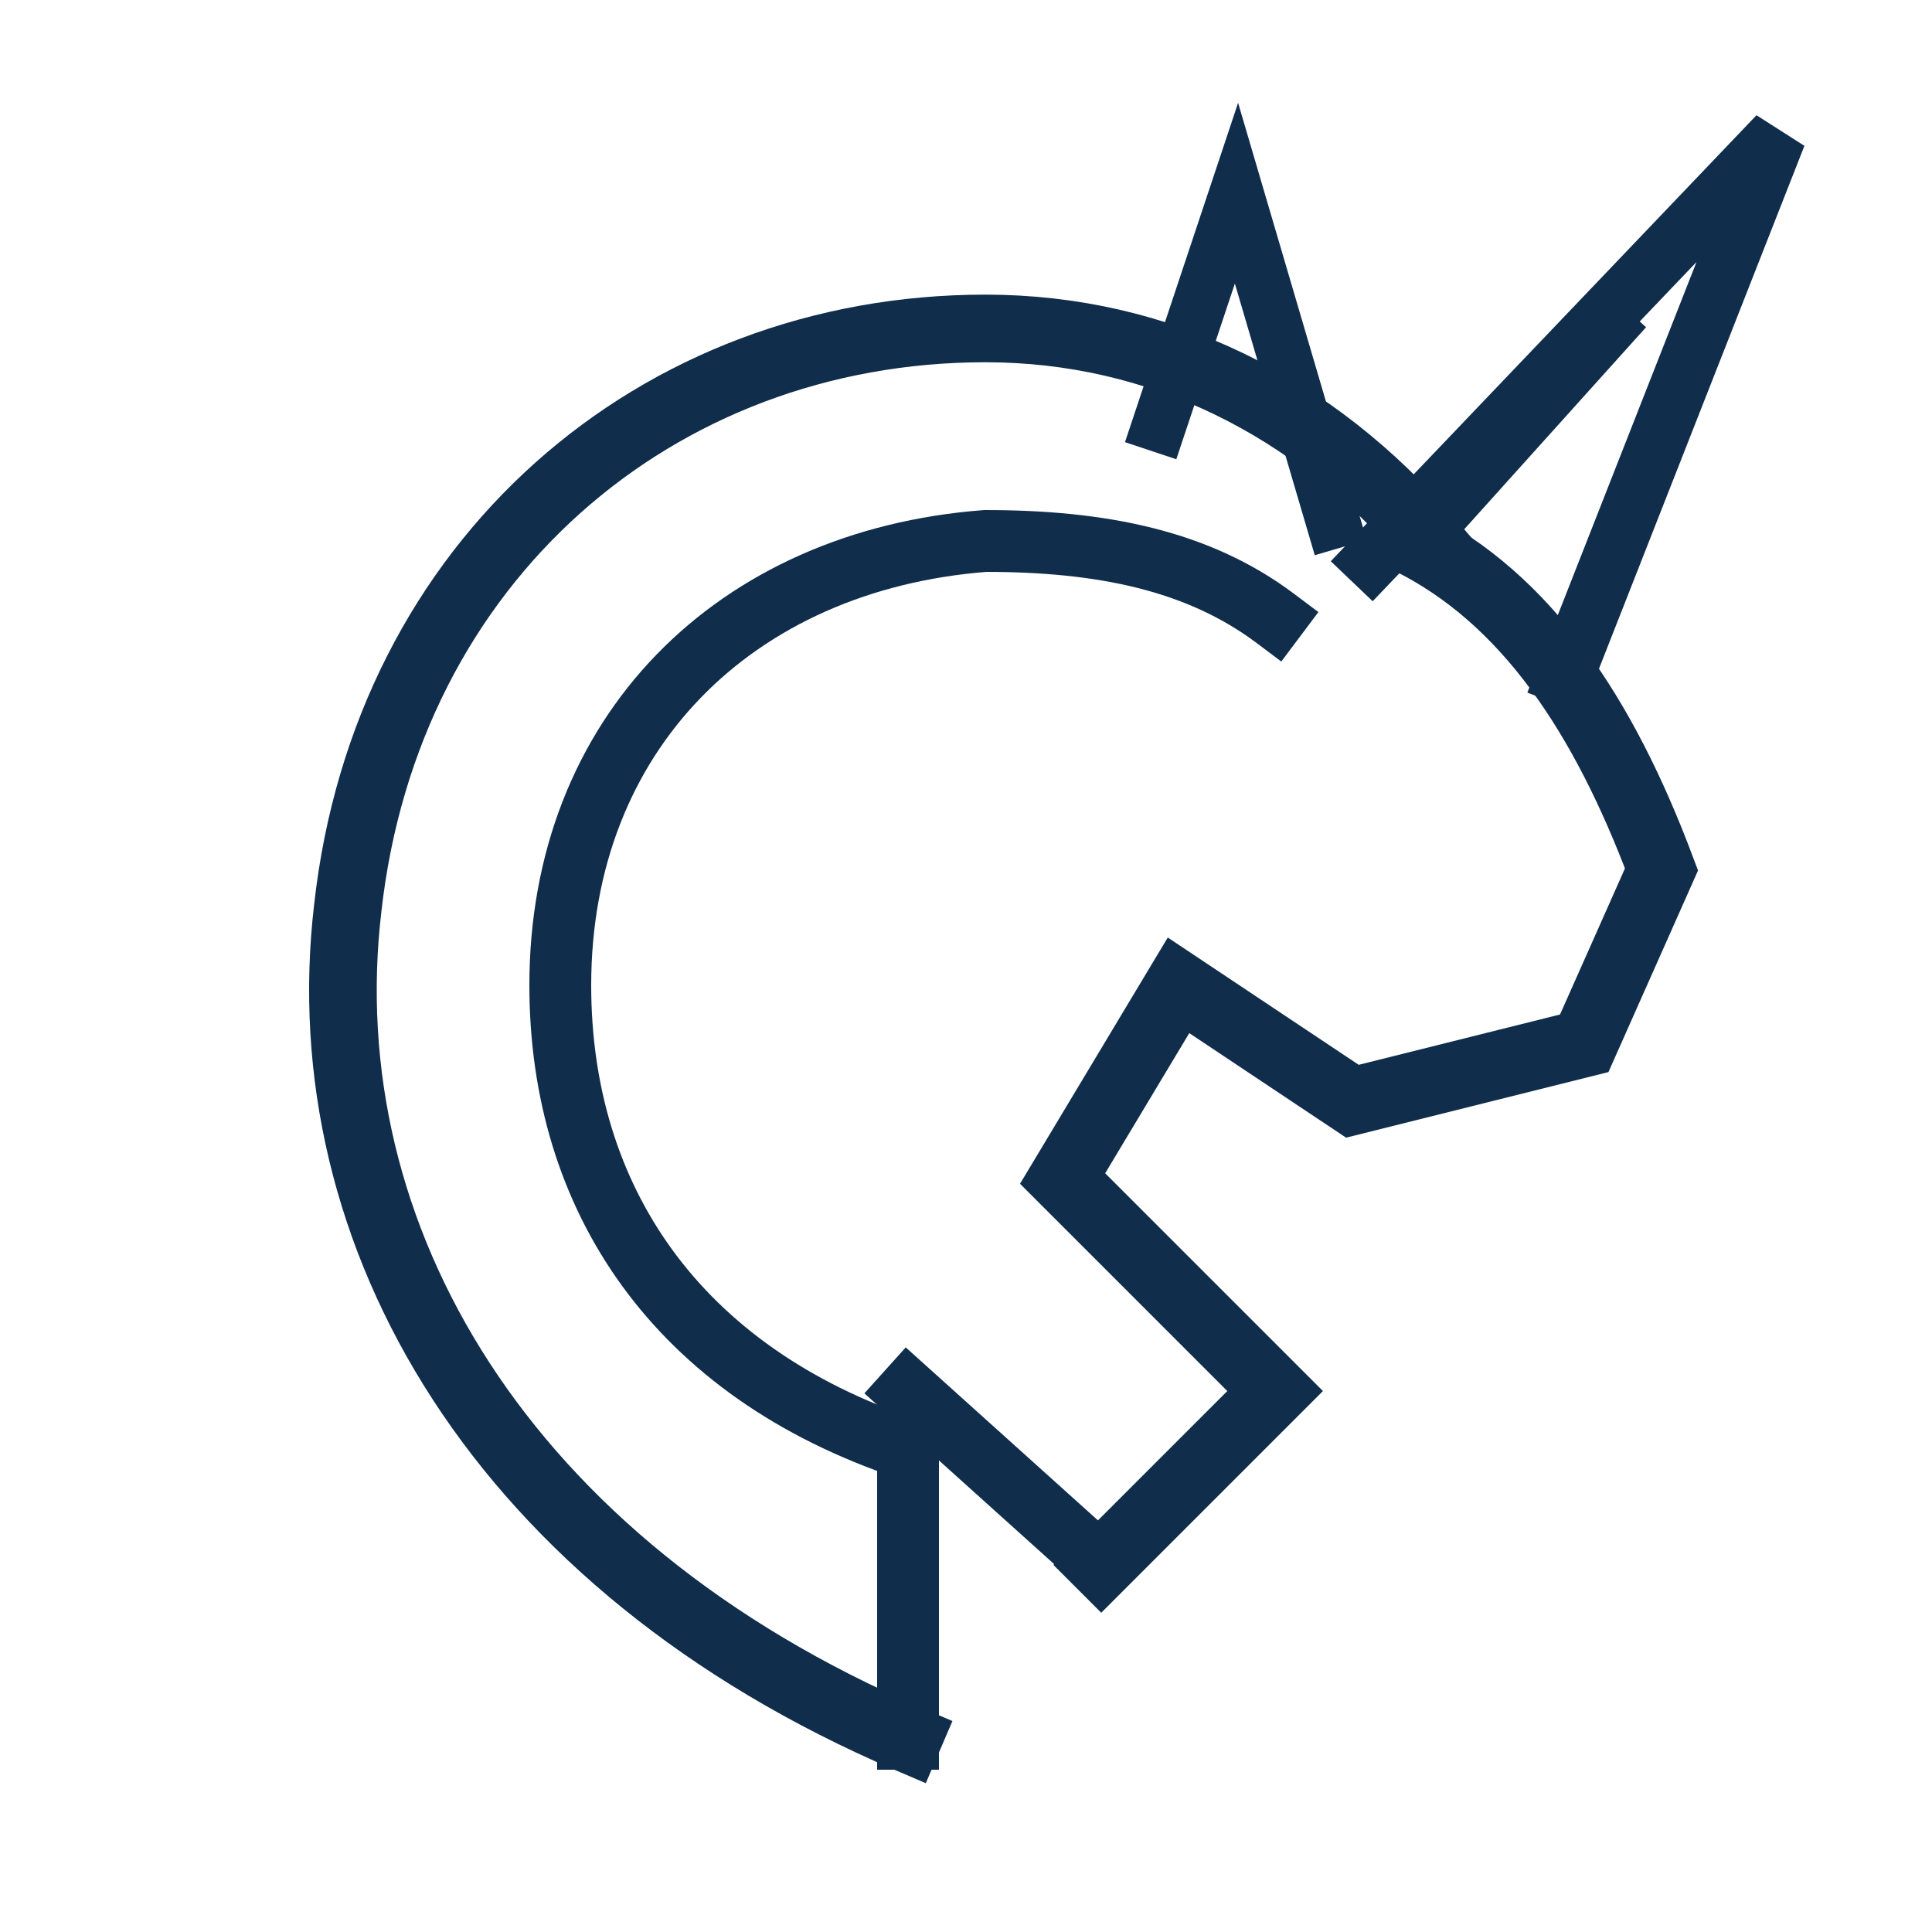
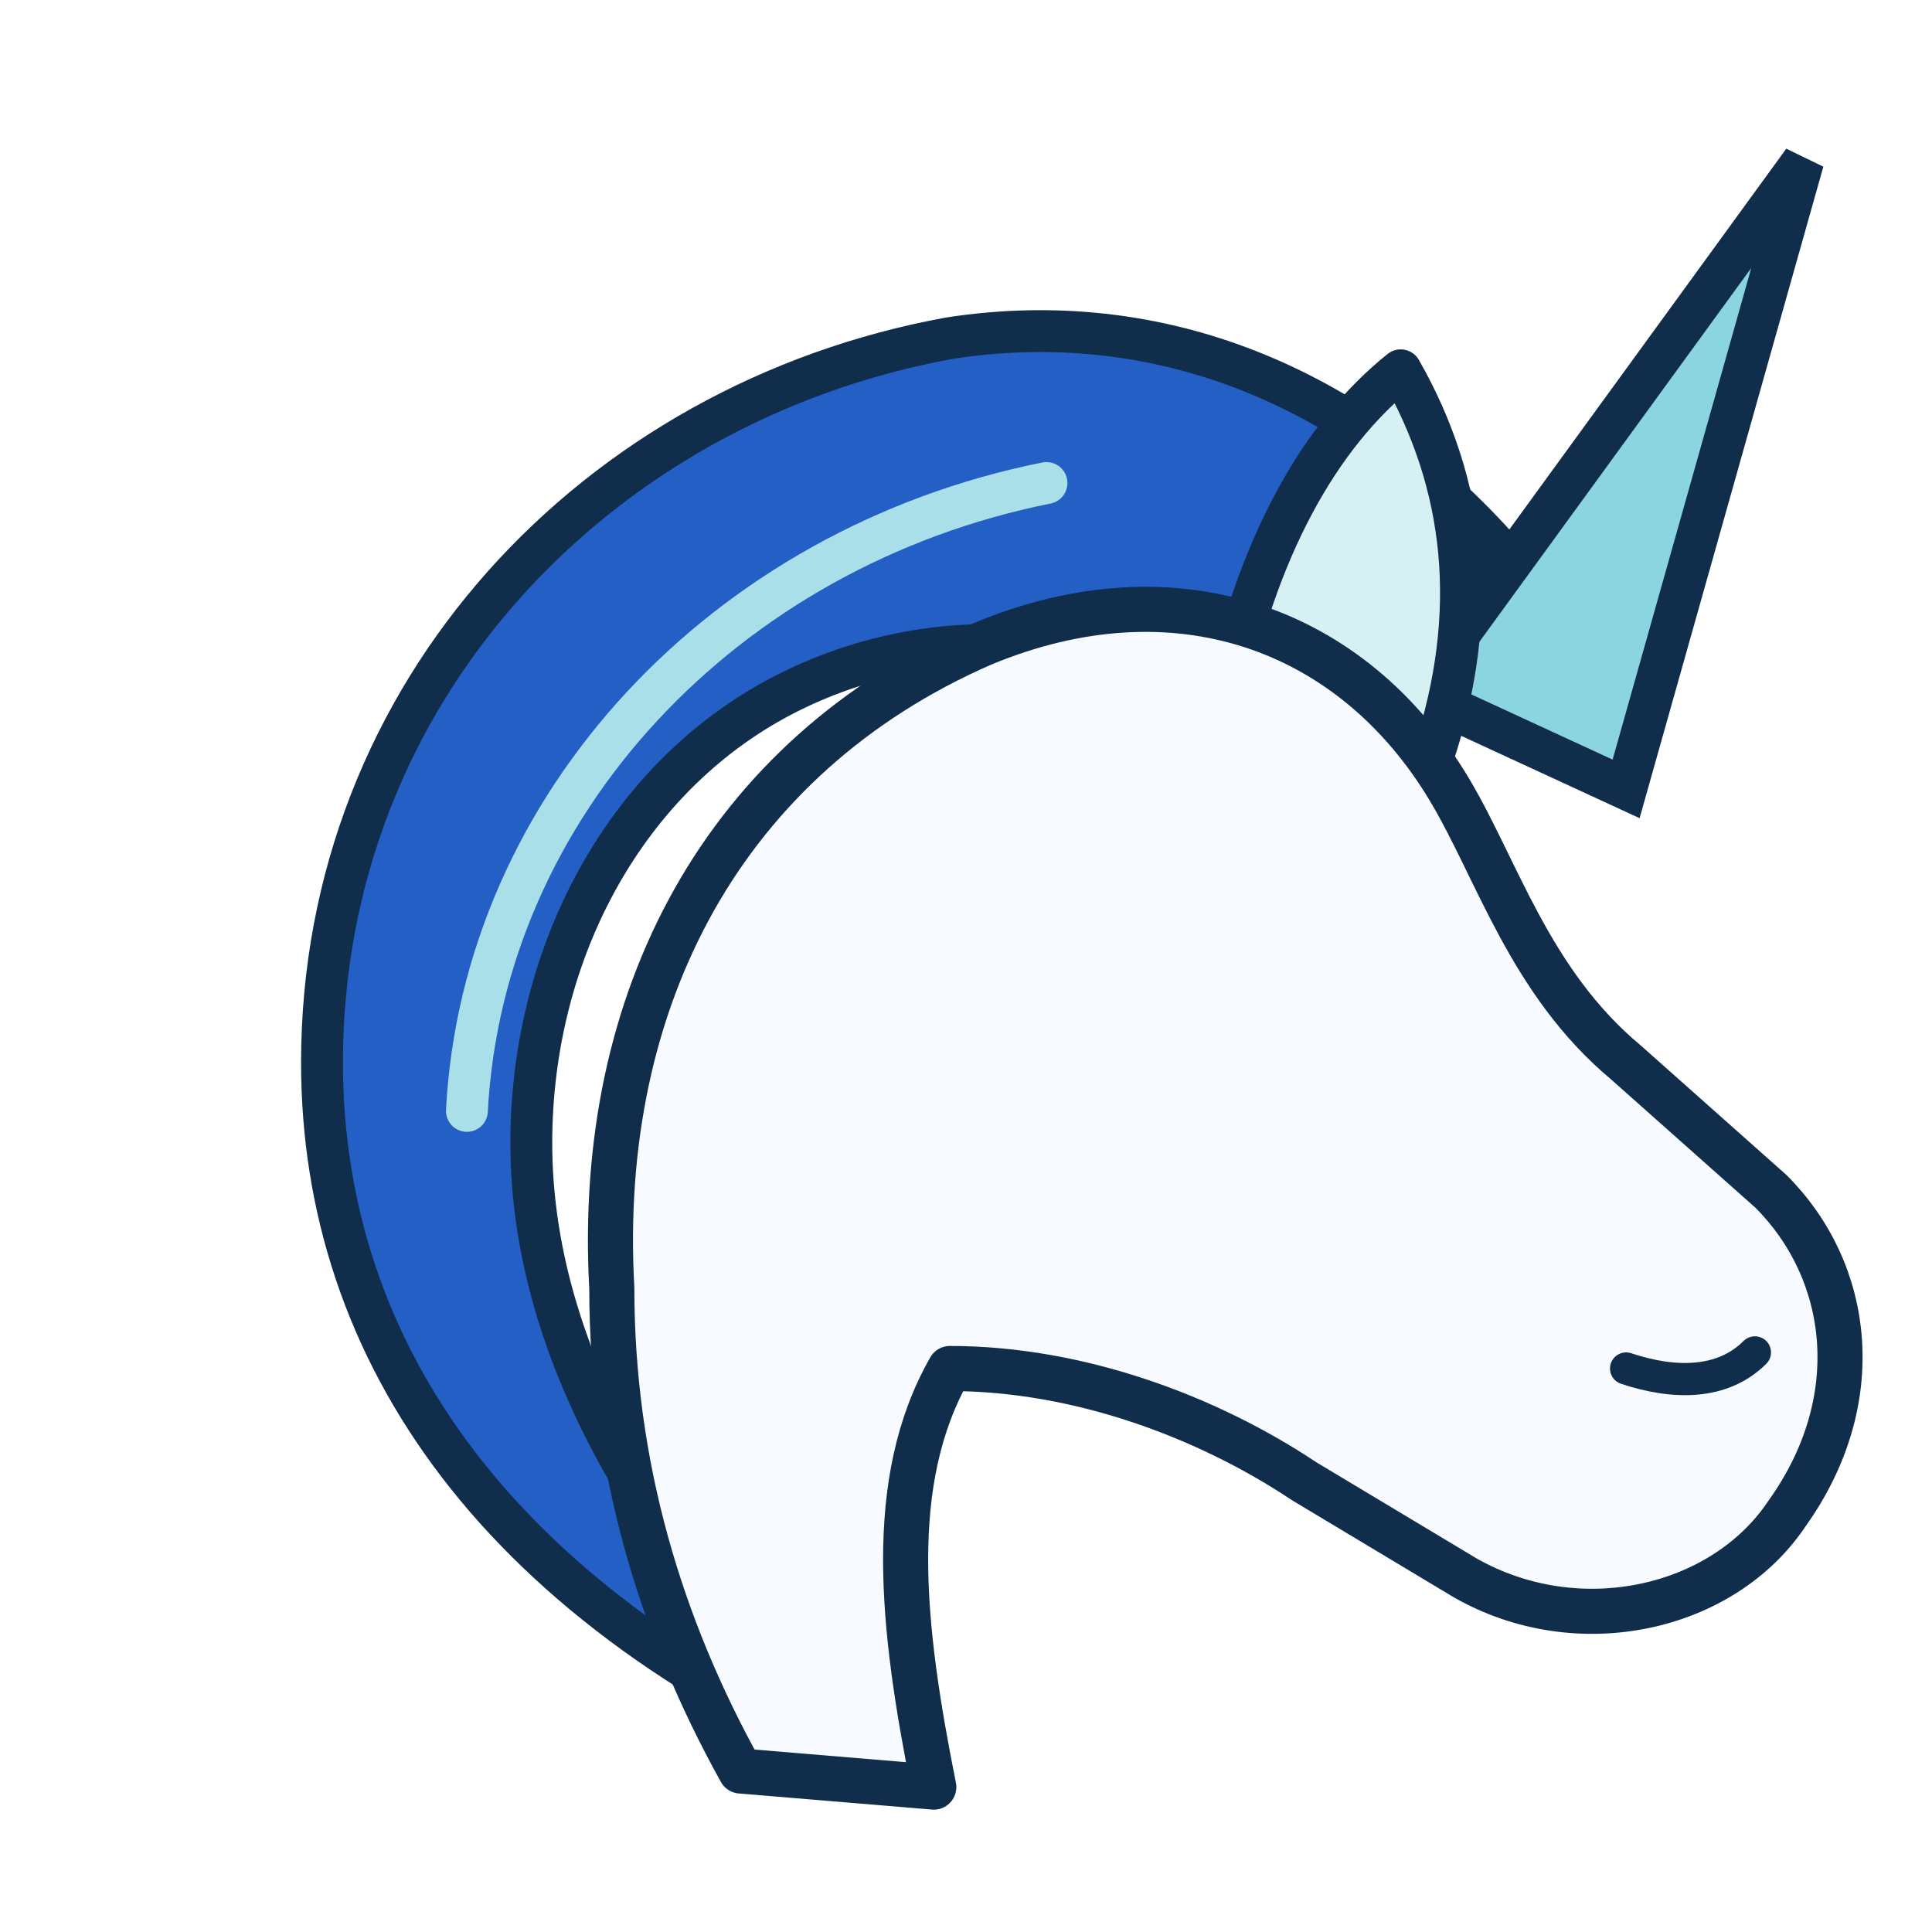
- <svg xmlns="http://www.w3.org/2000/svg" viewBox="0 0 100 100" role="img" aria-label="Project Unbounded unicorn mark">
-   <g fill="none" stroke="#102d4c" stroke-linecap="square" stroke-linejoin="miter">
-     <path d="M47 90C26 81 16 64 18 47c2-18 16-30 33-30 9 0 17 4 23 11" stroke-width="3.5" />
-     <path d="M47 90V75C35 71 29 62 29 51c0-13 9-22 22-23 6 0 11 1 15 4" stroke-width="3.2" />
-     <path d="M73 28c6 3 10 9 13 17l-4 9-12 3-9-6-6 10 11 11-9 9" stroke-width="3.5" />
-     <path d="m57 81-10-9" stroke-width="3.2" />
-     <path d="m60 22 4-12 5 17" stroke-width="2.8" />
-     <path d="M71 29 92 7 81 35" stroke-width="3" />
-     <path d="m75 27 9-10" stroke-width="1.7" />
-   </g>
+ <svg xmlns="http://www.w3.org/2000/svg" viewBox="0 0 120 120" role="img" aria-label="Project Unbounded unicorn mark">
+   <path d="M55 110C31 100 20 84 20 66c0-23 17-41 39-45 13-2 25 3 34 13L82 49C72 39 59 38 49 43 39 48 33 59 33 71c0 14 9 28 22 39Z" fill="#245fc5" stroke="#102d4c" stroke-width="2.6" stroke-linejoin="round" />
+   <path d="M29 69c1-19 16-35 36-39" fill="none" stroke="#a9dfe8" stroke-width="2.6" stroke-linecap="round" />
+   <path d="m88 43 24-33-11 39Z" fill="#8bd5e1" stroke="#102d4c" stroke-width="2.6" stroke-linejoin="miter" />
+   <path d="M76 44c2-10 6-17 11-21 4 7 5 15 2 24Z" fill="#d7f0f4" stroke="#102d4c" stroke-width="2.6" stroke-linejoin="round" />
+   <path d="M61 40c12-5 23-1 29 9 3 5 5 12 11 17l9 8c5 5 6 13 1 20-4 6-13 8-20 4l-10-6c-6-4-14-7-22-7-4 7-3 16-1 26l-12-1c-5-9-8-19-8-30-1-18 7-33 23-40Z" fill="#f7fbff" stroke="#102d4c" stroke-width="2.8" stroke-linejoin="round" />
+   <path d="M101 85c3 1 6 1 8-1" fill="none" stroke="#102d4c" stroke-width="2" stroke-linecap="round" />
</svg>
